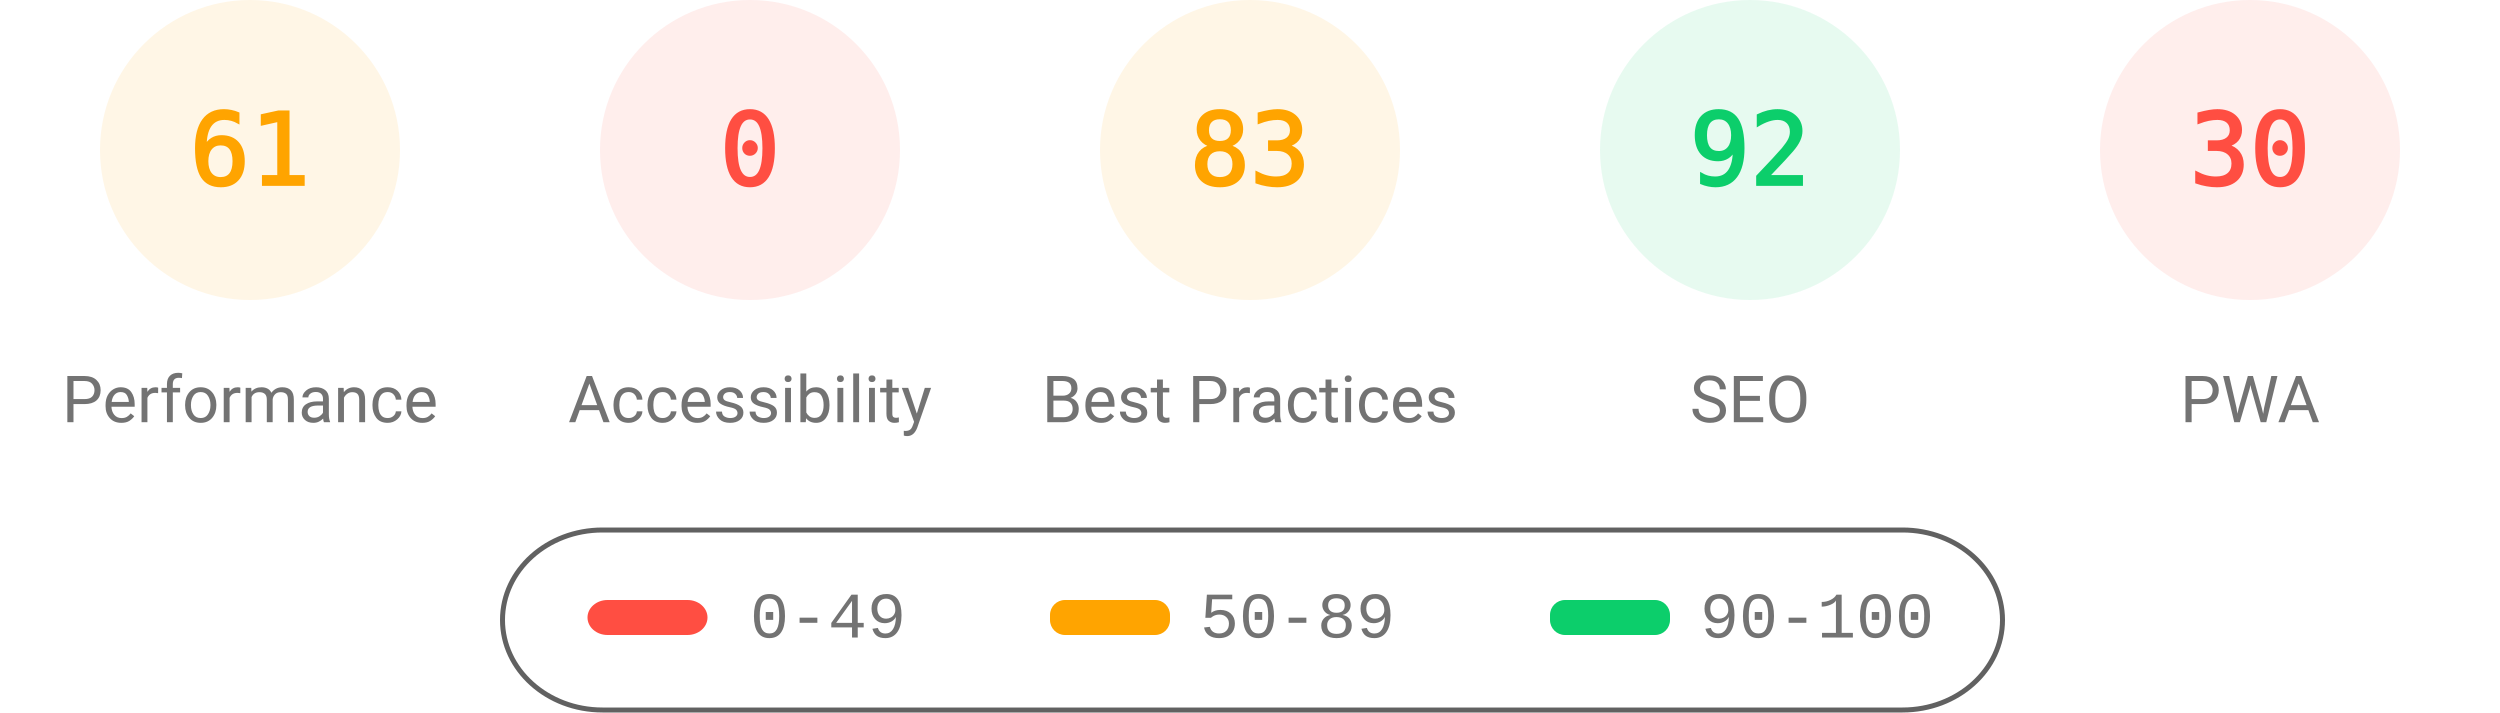
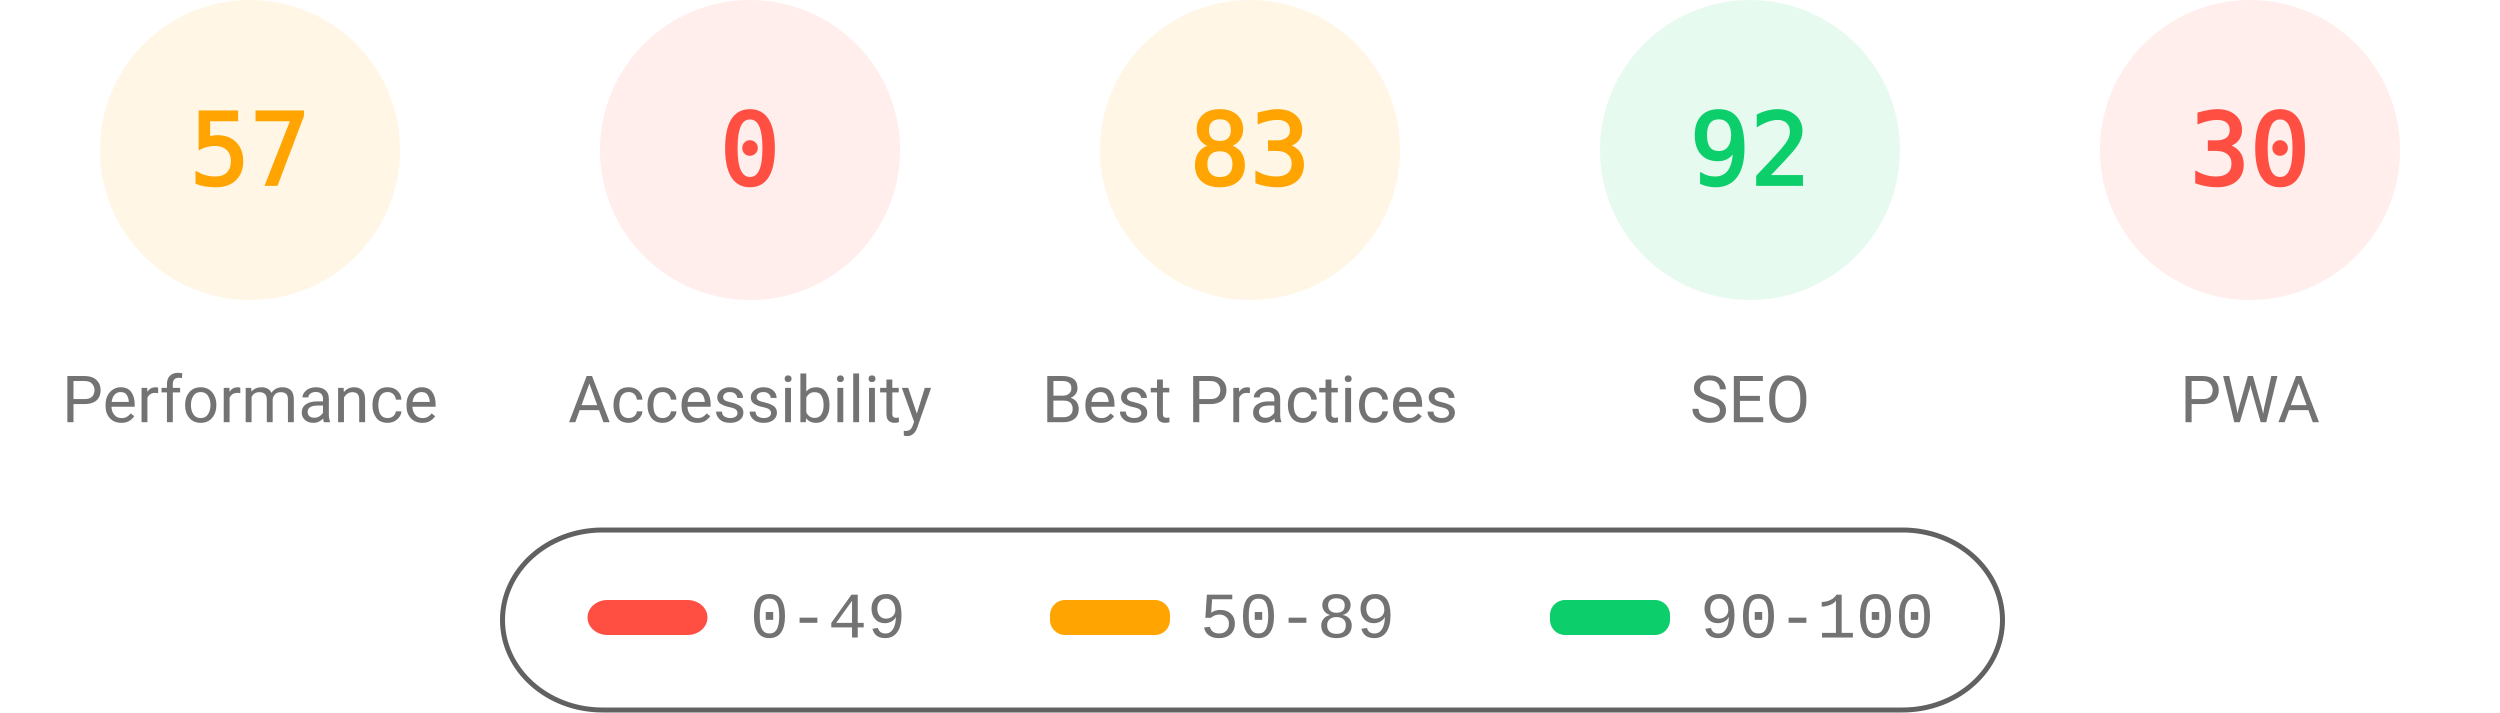
<svg xmlns="http://www.w3.org/2000/svg" fill="none" width="1000" height="285">
  <style>.gauge-base{opacity:.1}.gauge-arc{fill:none;animation-delay:250ms;stroke-linecap:round;transform:rotate(-90deg);transform-origin:100px 60px;animation:load-gauge 1s ease forwards}.guage-text{font-size:40px;font-family:monospace;text-align:center}.guage-red{color:#ff4e42;fill:#ff4e42;stroke:#ff4e42}.guage-orange{color:#ffa400;fill:#ffa400;stroke:#ffa400}.guage-green{color:#0cce6b;fill:#0cce6b;stroke:#0cce6b}.guage-undefined{color:#5c5c5c;fill:#5c5c5c;stroke:#5c5c5c}.guage-title{color:#737373;fill:#737373;stroke:none;font-size:26px;line-height:26px;font-family:Roboto,Halvetica,Arial,sans-serif}@keyframes load-gauge{from{stroke-dasharray:0 352.858}}</style>
  <svg class="guage-div guage-perf guage-orange" viewBox="0 0 200 200" width="200" height="200">
    <circle class="gauge-base" r="56" cx="100" cy="60" stroke-width="8" />
-     <circle class="gauge-arc guage-arc-1" r="56" cx="100" cy="60" stroke-width="8" style="stroke-dasharray:214.633,351.858" />
-     <text class="guage-text" x="100" y="60" alignment-baseline="central" dominant-baseline="central" text-anchor="middle">61</text>
+     <circle class="gauge-arc guage-arc-1" r="56" cx="100" cy="60" stroke-width="8" style="stroke-dasharray:200.559,351.858" />
+     <text class="guage-text" x="100" y="60" alignment-baseline="central" dominant-baseline="central" text-anchor="middle">57</text>
    <text class="guage-title" x="100" y="160" alignment-baseline="central" dominant-baseline="central" text-anchor="middle">Performance</text>
  </svg>
  <svg class="guage-div guage-acc guage-red" viewBox="0 0 200 200" width="200" height="200" x="200">
    <circle class="gauge-base" r="56" cx="100" cy="60" stroke-width="8" />
    <circle class="gauge-arc guage-arc-2" r="56" cx="100" cy="60" stroke-width="8" style="stroke-dasharray:0,351.858" />
    <text class="guage-text" x="100" y="60" alignment-baseline="central" dominant-baseline="central" text-anchor="middle">0</text>
    <text class="guage-title" x="100" y="160" alignment-baseline="central" dominant-baseline="central" text-anchor="middle">Accessibility</text>
  </svg>
  <svg class="guage-div guage-best guage-orange" viewBox="0 0 200 200" width="200" height="200" x="400">
    <circle class="gauge-base" r="56" cx="100" cy="60" stroke-width="8" />
    <circle class="gauge-arc guage-arc-3" r="56" cx="100" cy="60" stroke-width="8" style="stroke-dasharray:292.042,351.858" />
    <text class="guage-text" x="100" y="60" alignment-baseline="central" dominant-baseline="central" text-anchor="middle">83</text>
    <text class="guage-title" x="100" y="160" alignment-baseline="central" dominant-baseline="central" text-anchor="middle">Best Practices</text>
  </svg>
  <svg class="guage-div guage-seo guage-green" viewBox="0 0 200 200" width="200" height="200" x="600">
    <circle class="gauge-base" r="56" cx="100" cy="60" stroke-width="8" />
    <circle class="gauge-arc guage-arc-4" r="56" cx="100" cy="60" stroke-width="8" style="stroke-dasharray:323.709,351.858" />
    <text class="guage-text" x="100" y="60" alignment-baseline="central" dominant-baseline="central" text-anchor="middle">92</text>
    <text class="guage-title" x="100" y="160" alignment-baseline="central" dominant-baseline="central" text-anchor="middle">SEO</text>
  </svg>
  <svg class="guage-div guage-pwa guage-red" viewBox="0 0 200 200" width="200" height="200" x="800">
    <circle class="gauge-base" r="56" cx="100" cy="60" stroke-width="8" />
    <circle class="gauge-arc guage-arc-4" r="56" cx="100" cy="60" stroke-width="8" style="stroke-dasharray:105.557,351.858" />
    <text class="guage-text" x="100" y="60" alignment-baseline="central" dominant-baseline="central" text-anchor="middle">30</text>
    <text class="guage-title" x="100" y="160" alignment-baseline="central" dominant-baseline="central" text-anchor="middle">PWA</text>
  </svg>
  <svg width="604" height="76" x="200" y="210">
    <path fill="none" id="canvas_background" d="M-1-1h604v80H-1z" />
    <rect fill-opacity="0" stroke="#616161" stroke-width="2" rx="40" id="svg_2" height="72" width="600" y="2" x="1" fill="#000" />
    <rect stroke="#000" rx="8" id="svg_3" height="14" width="48" y="30" x="35" stroke-opacity="null" stroke-width="0" fill="#ff4e42" />
    <rect stroke="#000" rx="6" id="svg_4" height="14" width="48" y="30" x="220" stroke-opacity="null" stroke-width="0" fill="#ffa400" />
    <rect stroke="#000" rx="6" id="svg_5" height="14" width="48" y="30" x="420" stroke-opacity="null" stroke-width="0" fill="#0cce6b" />
    <text xml:space="preserve" text-anchor="start" font-family="'Courier New', Courier, monospace" font-size="26" id="svg_6" y="45" x="100" stroke-opacity="null" stroke-width="0" stroke="#000" fill="#737373">0-49</text>
    <text xml:space="preserve" text-anchor="start" font-family="'Courier New', Courier, monospace" font-size="26" id="svg_7" y="45" x="280" stroke-opacity="null" stroke-width="0" stroke="#000" fill="#737373">50-89</text>
    <text xml:space="preserve" text-anchor="start" font-family="'Courier New', Courier, monospace" font-size="26" id="svg_8" y="45" x="480" stroke-opacity="null" stroke-width="0" stroke="#000" fill="#737373">90-100</text>
  </svg>
</svg>
